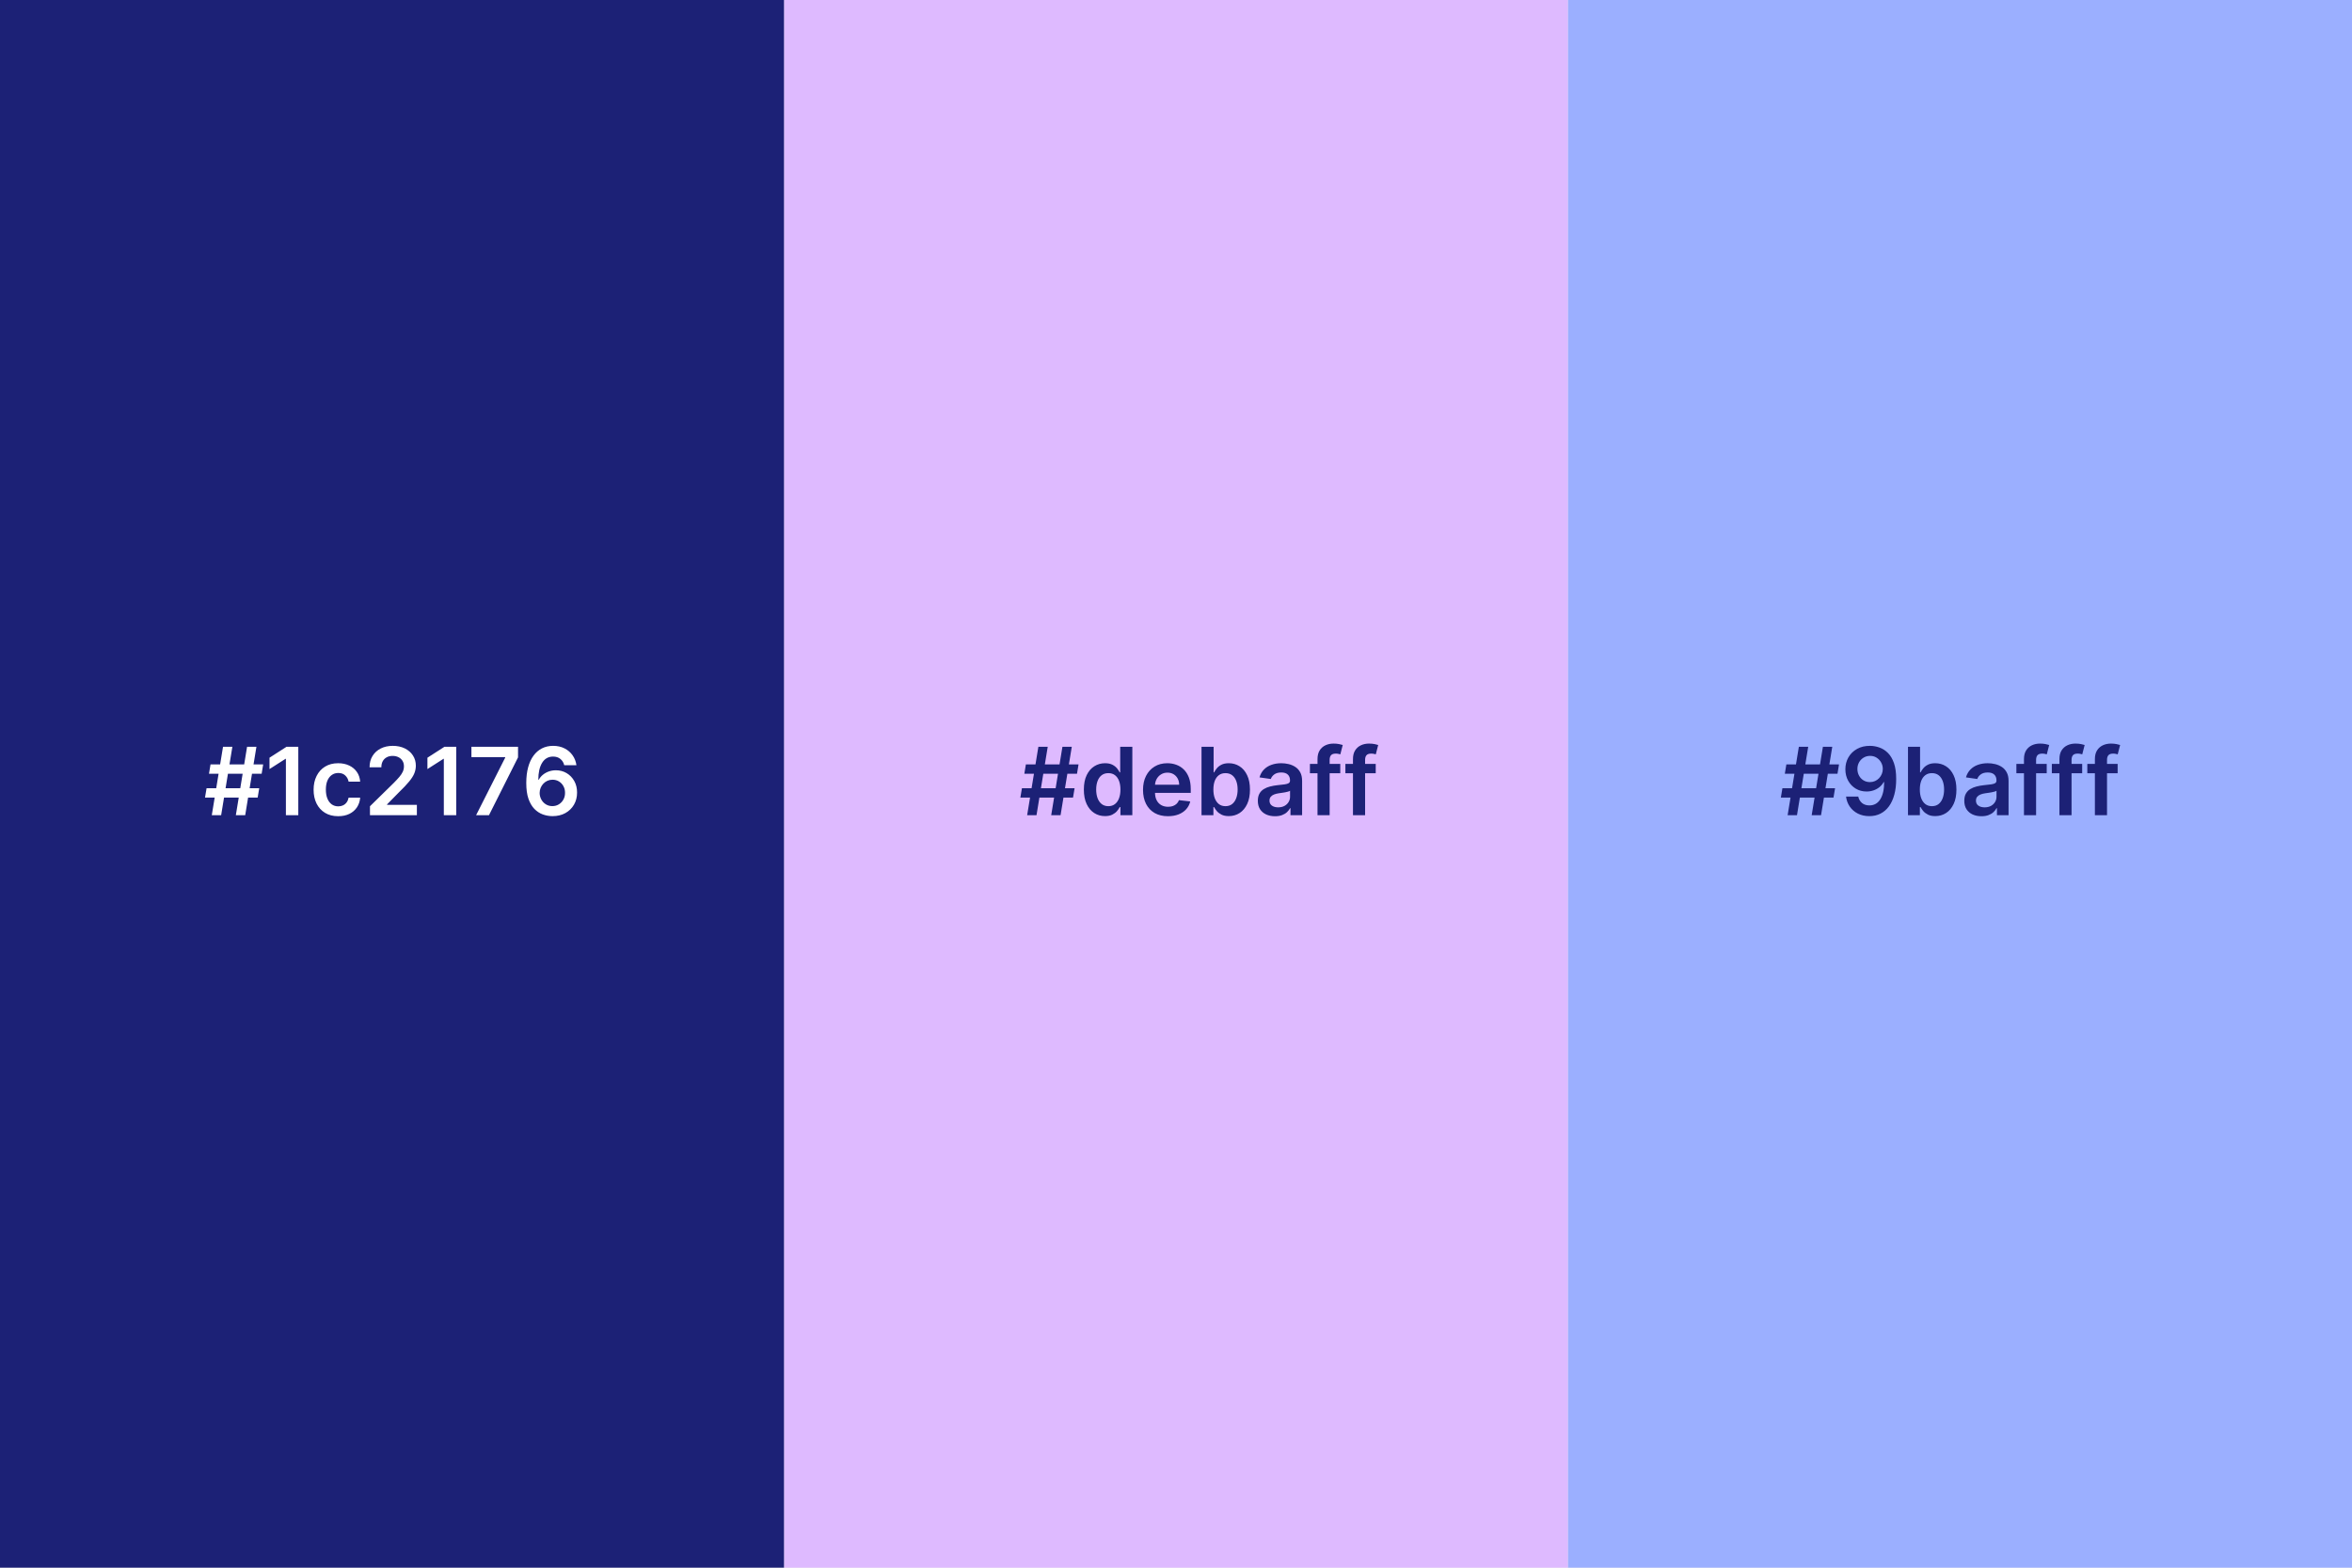
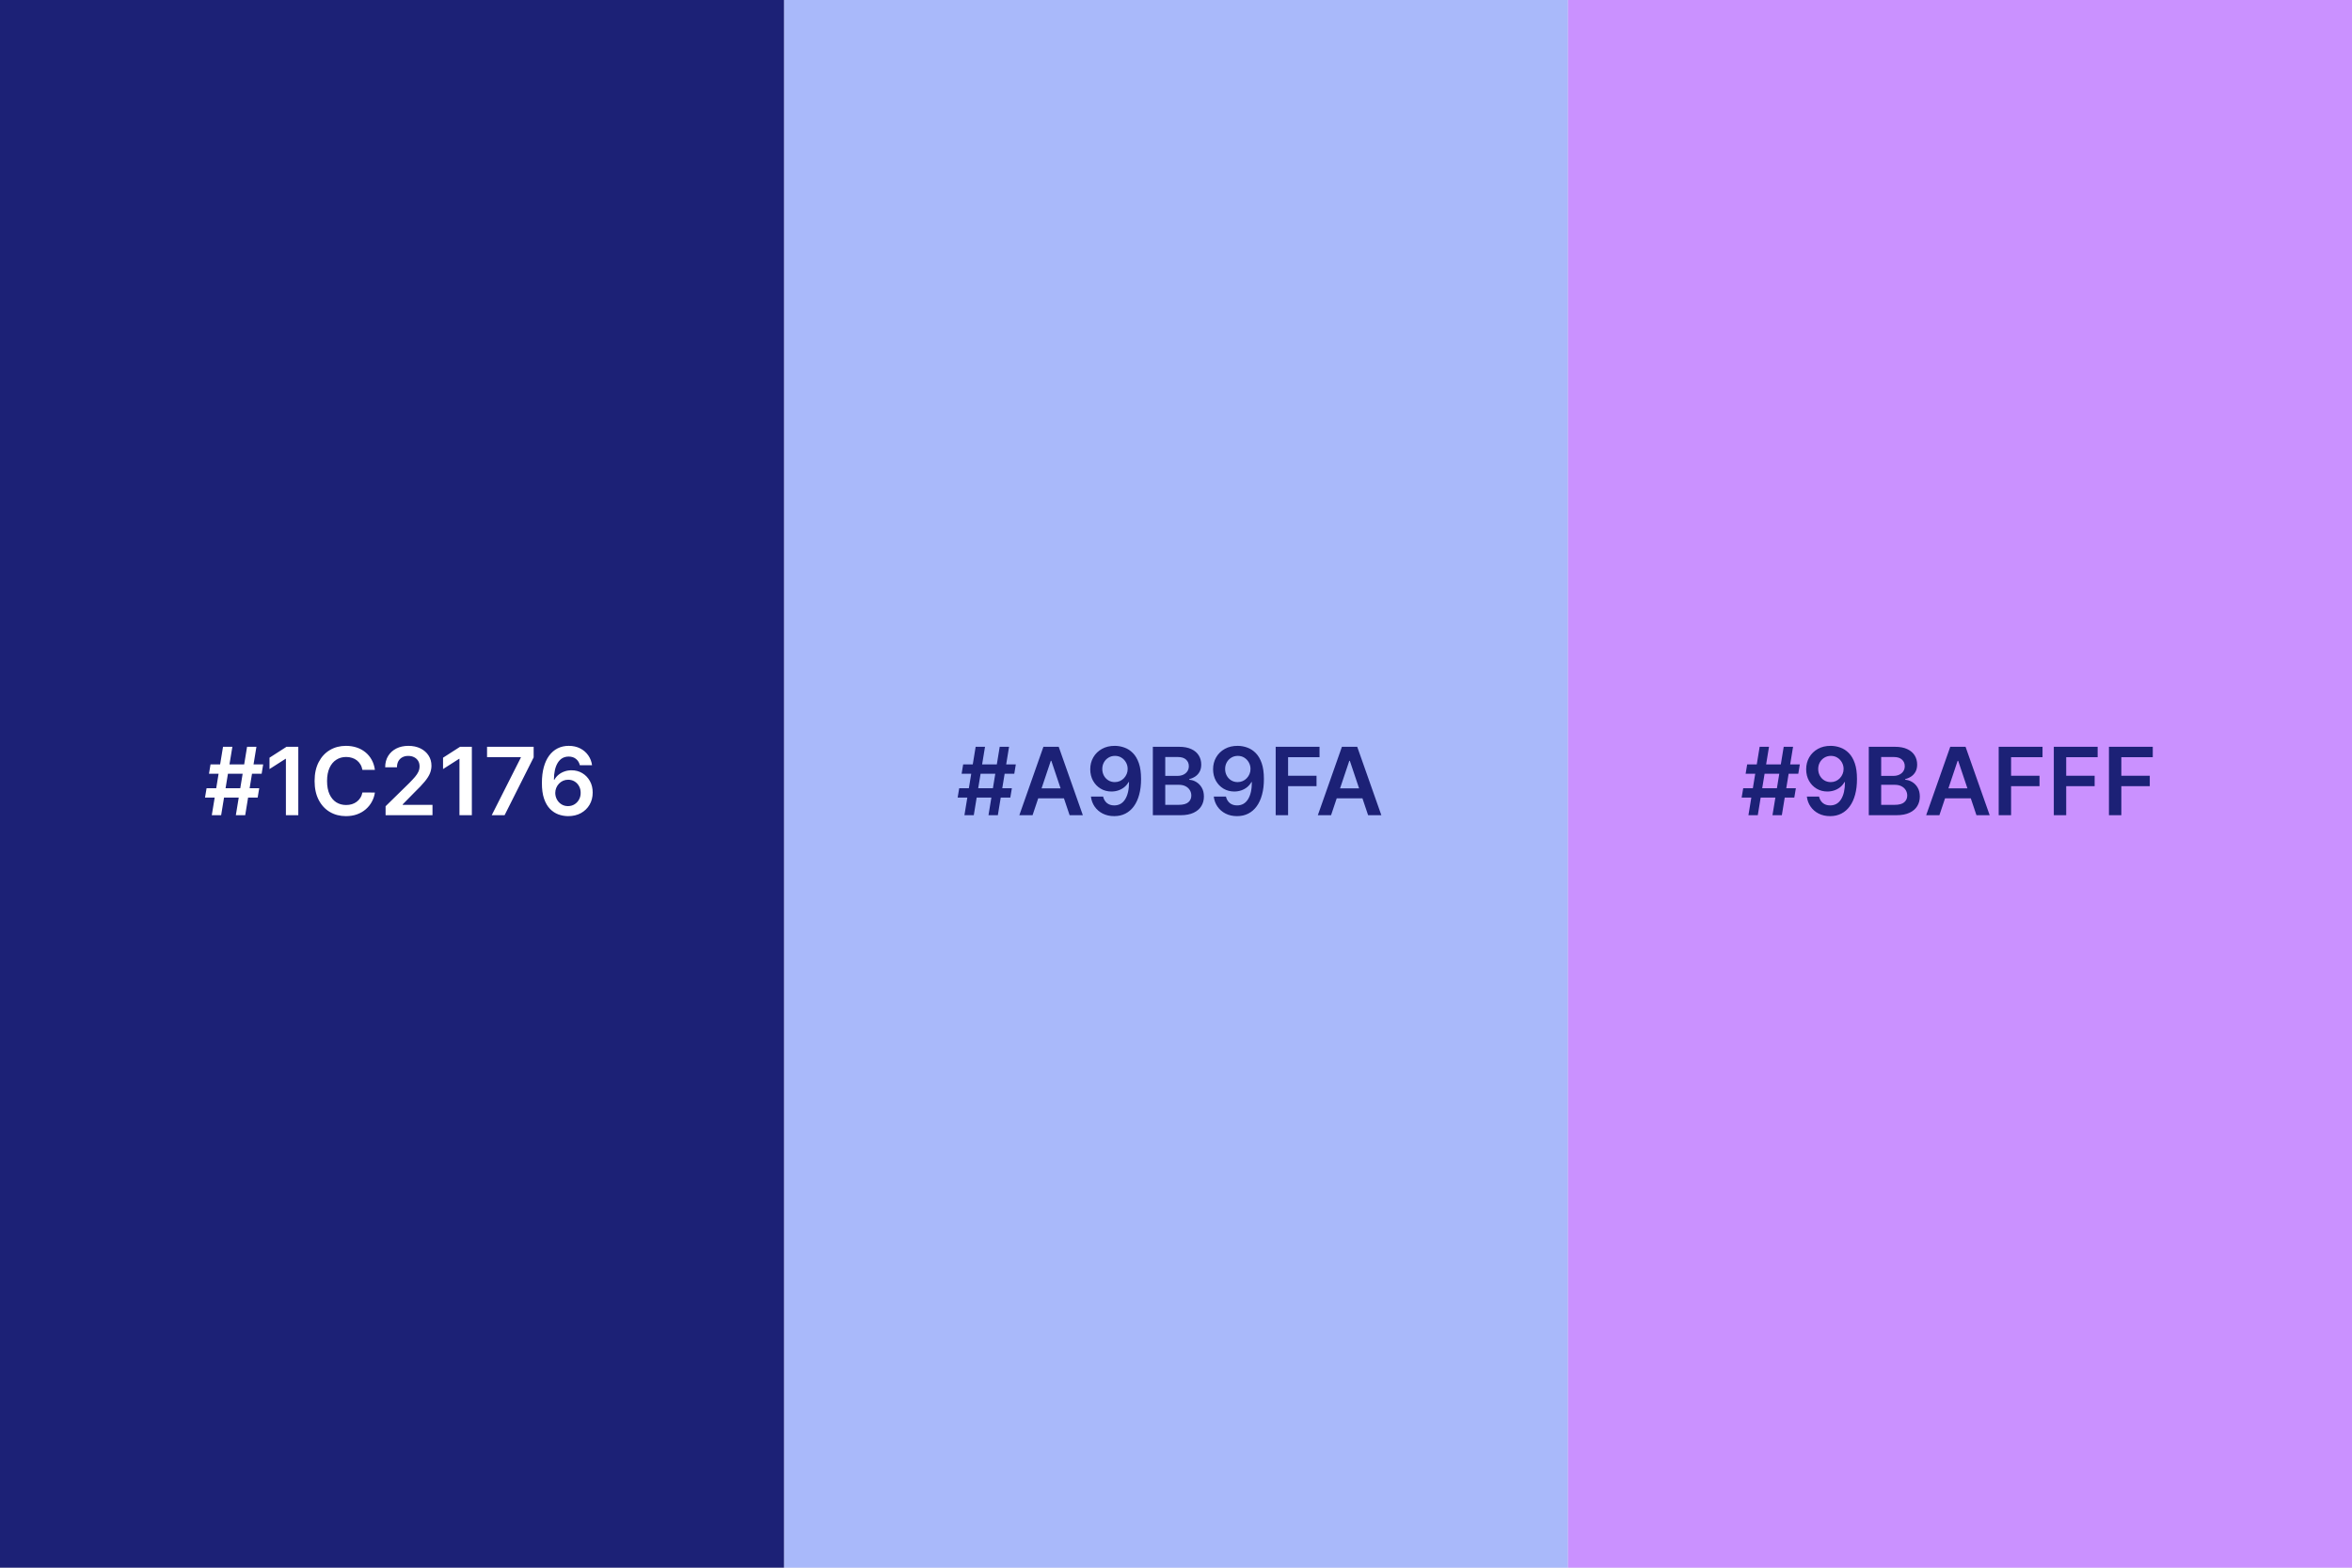
<svg xmlns="http://www.w3.org/2000/svg" width="300" height="200" viewBox="0 0 300 200" fill="none">
-   <rect x="100" width="100" height="200" fill="#DEBAFF" />
+   <rect x="100" width="100" height="200" fill="#A9B9FA" />
  <rect width="100" height="200" fill="#1C2176" />
-   <rect x="200" width="100" height="200" fill="#9BAFFF" />
-   <path d="M30.082 104L31.514 95.273H32.707L31.276 104H30.082ZM26.149 101.75L26.349 100.557H33.065L32.865 101.75H26.149ZM27.014 104L28.446 95.273H29.639L28.207 104H27.014ZM26.656 98.716L26.852 97.523H33.568L33.372 98.716H26.656ZM38.048 95.273V104H36.467V96.811H36.416L34.375 98.115V96.666L36.544 95.273H38.048ZM43.136 104.128C42.483 104.128 41.922 103.984 41.453 103.697C40.987 103.411 40.627 103.014 40.375 102.509C40.125 102 40 101.415 40 100.753C40 100.088 40.127 99.501 40.383 98.993C40.639 98.481 41 98.084 41.466 97.8C41.934 97.513 42.488 97.369 43.127 97.369C43.659 97.369 44.129 97.467 44.538 97.663C44.95 97.856 45.278 98.131 45.522 98.486C45.767 98.838 45.906 99.25 45.94 99.722H44.466C44.406 99.406 44.264 99.144 44.039 98.933C43.818 98.72 43.521 98.614 43.149 98.614C42.834 98.614 42.556 98.699 42.318 98.869C42.079 99.037 41.893 99.278 41.76 99.594C41.629 99.909 41.564 100.287 41.564 100.727C41.564 101.173 41.629 101.557 41.76 101.878C41.89 102.196 42.074 102.442 42.309 102.615C42.548 102.786 42.828 102.871 43.149 102.871C43.376 102.871 43.579 102.828 43.758 102.743C43.94 102.655 44.092 102.528 44.214 102.364C44.336 102.199 44.42 101.999 44.466 101.763H45.94C45.903 102.226 45.767 102.636 45.531 102.994C45.295 103.349 44.974 103.628 44.568 103.83C44.162 104.028 43.684 104.128 43.136 104.128ZM47.19 104V102.858L50.219 99.888C50.509 99.595 50.751 99.335 50.944 99.108C51.137 98.881 51.282 98.66 51.379 98.447C51.475 98.234 51.523 98.007 51.523 97.766C51.523 97.49 51.461 97.254 51.336 97.058C51.211 96.859 51.039 96.706 50.82 96.598C50.602 96.49 50.353 96.436 50.075 96.436C49.788 96.436 49.536 96.496 49.32 96.615C49.104 96.731 48.937 96.898 48.818 97.114C48.701 97.329 48.643 97.587 48.643 97.885H47.139C47.139 97.331 47.265 96.849 47.518 96.44C47.771 96.031 48.119 95.715 48.562 95.49C49.008 95.266 49.519 95.153 50.096 95.153C50.681 95.153 51.195 95.263 51.639 95.481C52.082 95.7 52.425 96 52.67 96.381C52.917 96.761 53.041 97.196 53.041 97.685C53.041 98.011 52.978 98.332 52.853 98.648C52.728 98.963 52.508 99.312 52.193 99.696C51.88 100.08 51.441 100.544 50.876 101.089L49.371 102.619V102.679H53.173V104H47.19ZM58.193 95.273V104H56.611V96.811H56.56L54.519 98.115V96.666L56.688 95.273H58.193ZM60.728 104L64.44 96.653V96.594H60.131V95.273H66.076V96.624L62.369 104H60.728ZM70.46 104.119C70.042 104.116 69.635 104.044 69.237 103.902C68.839 103.757 68.481 103.523 68.163 103.199C67.845 102.872 67.592 102.439 67.404 101.899C67.217 101.357 67.125 100.685 67.127 99.883C67.127 99.136 67.207 98.47 67.366 97.885C67.525 97.3 67.754 96.805 68.052 96.402C68.35 95.996 68.71 95.686 69.13 95.473C69.554 95.26 70.027 95.153 70.549 95.153C71.098 95.153 71.584 95.261 72.007 95.477C72.433 95.693 72.777 95.989 73.038 96.364C73.299 96.736 73.461 97.156 73.524 97.625H71.968C71.889 97.29 71.725 97.023 71.478 96.824C71.234 96.622 70.924 96.521 70.549 96.521C69.944 96.521 69.478 96.784 69.152 97.31C68.828 97.835 68.664 98.557 68.662 99.474H68.721C68.86 99.224 69.041 99.01 69.262 98.831C69.484 98.652 69.734 98.514 70.012 98.418C70.294 98.318 70.591 98.269 70.903 98.269C71.414 98.269 71.873 98.391 72.279 98.635C72.689 98.879 73.012 99.216 73.251 99.645C73.49 100.071 73.608 100.56 73.605 101.111C73.608 101.685 73.477 102.2 73.213 102.658C72.948 103.112 72.581 103.47 72.109 103.732C71.637 103.993 71.088 104.122 70.46 104.119ZM70.451 102.841C70.761 102.841 71.038 102.766 71.282 102.615C71.527 102.464 71.72 102.261 71.862 102.006C72.004 101.75 72.073 101.463 72.071 101.145C72.073 100.832 72.005 100.55 71.866 100.297C71.73 100.044 71.541 99.844 71.299 99.696C71.058 99.548 70.782 99.474 70.473 99.474C70.243 99.474 70.028 99.519 69.829 99.606C69.63 99.695 69.457 99.817 69.309 99.973C69.162 100.126 69.045 100.305 68.96 100.51C68.877 100.712 68.835 100.928 68.832 101.158C68.835 101.462 68.906 101.741 69.045 101.997C69.184 102.253 69.376 102.457 69.62 102.611C69.865 102.764 70.142 102.841 70.451 102.841Z" fill="white" />
-   <path d="M134.082 104L135.514 95.273H136.707L135.276 104H134.082ZM130.149 101.75L130.349 100.557H137.065L136.865 101.75H130.149ZM131.014 104L132.446 95.273H133.639L132.207 104H131.014ZM130.656 98.716L130.852 97.523H137.568L137.372 98.716H130.656ZM140.944 104.115C140.43 104.115 139.97 103.983 139.564 103.719C139.157 103.455 138.836 103.071 138.6 102.568C138.365 102.065 138.247 101.455 138.247 100.736C138.247 100.009 138.366 99.395 138.605 98.895C138.846 98.392 139.172 98.013 139.581 97.757C139.99 97.499 140.446 97.369 140.949 97.369C141.332 97.369 141.647 97.435 141.895 97.565C142.142 97.693 142.338 97.848 142.483 98.03C142.627 98.209 142.74 98.378 142.819 98.537H142.883V95.273H144.43V104H142.913V102.969H142.819C142.74 103.128 142.625 103.297 142.474 103.476C142.324 103.652 142.125 103.803 141.877 103.928C141.63 104.053 141.319 104.115 140.944 104.115ZM141.375 102.849C141.701 102.849 141.98 102.761 142.21 102.585C142.44 102.406 142.615 102.158 142.734 101.839C142.853 101.521 142.913 101.151 142.913 100.727C142.913 100.304 142.853 99.936 142.734 99.624C142.618 99.311 142.444 99.068 142.214 98.895C141.987 98.722 141.707 98.635 141.375 98.635C141.031 98.635 140.744 98.724 140.514 98.903C140.284 99.082 140.11 99.329 139.994 99.645C139.877 99.96 139.819 100.321 139.819 100.727C139.819 101.136 139.877 101.501 139.994 101.822C140.113 102.141 140.288 102.392 140.518 102.577C140.751 102.759 141.037 102.849 141.375 102.849ZM148.972 104.128C148.315 104.128 147.749 103.991 147.271 103.719C146.797 103.443 146.432 103.054 146.176 102.551C145.92 102.045 145.793 101.45 145.793 100.766C145.793 100.092 145.92 99.501 146.176 98.993C146.435 98.481 146.795 98.084 147.259 97.8C147.722 97.513 148.266 97.369 148.891 97.369C149.294 97.369 149.675 97.435 150.033 97.565C150.393 97.693 150.712 97.892 150.987 98.162C151.266 98.432 151.484 98.776 151.643 99.193C151.803 99.608 151.882 100.102 151.882 100.676V101.149H146.517V100.109H150.403C150.401 99.814 150.337 99.551 150.212 99.321C150.087 99.088 149.912 98.905 149.688 98.771C149.466 98.638 149.207 98.571 148.912 98.571C148.597 98.571 148.32 98.648 148.081 98.801C147.842 98.952 147.656 99.151 147.523 99.398C147.392 99.642 147.325 99.91 147.322 100.203V101.111C147.322 101.491 147.392 101.818 147.531 102.091C147.67 102.361 147.865 102.568 148.115 102.713C148.365 102.855 148.658 102.926 148.993 102.926C149.217 102.926 149.42 102.895 149.602 102.832C149.784 102.767 149.942 102.672 150.075 102.547C150.209 102.422 150.31 102.267 150.378 102.082L151.818 102.244C151.727 102.625 151.554 102.957 151.298 103.241C151.045 103.523 150.722 103.741 150.327 103.898C149.932 104.051 149.48 104.128 148.972 104.128ZM153.255 104V95.273H154.798V98.537H154.862C154.941 98.378 155.054 98.209 155.199 98.03C155.343 97.848 155.539 97.693 155.787 97.565C156.034 97.435 156.349 97.369 156.733 97.369C157.238 97.369 157.694 97.499 158.1 97.757C158.51 98.013 158.833 98.392 159.072 98.895C159.314 99.395 159.434 100.009 159.434 100.736C159.434 101.455 159.316 102.065 159.081 102.568C158.845 103.071 158.524 103.455 158.118 103.719C157.711 103.983 157.251 104.115 156.737 104.115C156.362 104.115 156.051 104.053 155.804 103.928C155.556 103.803 155.358 103.652 155.207 103.476C155.059 103.297 154.944 103.128 154.862 102.969H154.772V104H153.255ZM154.768 100.727C154.768 101.151 154.828 101.521 154.947 101.839C155.069 102.158 155.244 102.406 155.471 102.585C155.701 102.761 155.98 102.849 156.306 102.849C156.647 102.849 156.933 102.759 157.163 102.577C157.393 102.392 157.566 102.141 157.683 101.822C157.802 101.501 157.862 101.136 157.862 100.727C157.862 100.321 157.804 99.96 157.687 99.645C157.571 99.329 157.397 99.082 157.167 98.903C156.937 98.724 156.65 98.635 156.306 98.635C155.977 98.635 155.697 98.722 155.467 98.895C155.237 99.068 155.062 99.311 154.943 99.624C154.826 99.936 154.768 100.304 154.768 100.727ZM162.629 104.132C162.214 104.132 161.841 104.058 161.509 103.911C161.179 103.76 160.918 103.538 160.724 103.246C160.534 102.953 160.439 102.592 160.439 102.163C160.439 101.794 160.507 101.489 160.643 101.247C160.78 101.006 160.966 100.812 161.202 100.668C161.438 100.523 161.703 100.413 161.999 100.339C162.297 100.263 162.605 100.207 162.923 100.173C163.307 100.134 163.618 100.098 163.857 100.067C164.095 100.033 164.268 99.981 164.376 99.913C164.487 99.842 164.543 99.733 164.543 99.585V99.56C164.543 99.239 164.447 98.99 164.257 98.814C164.067 98.638 163.793 98.55 163.435 98.55C163.057 98.55 162.757 98.632 162.536 98.797C162.317 98.962 162.169 99.156 162.092 99.381L160.652 99.176C160.766 98.778 160.953 98.446 161.214 98.179C161.476 97.909 161.795 97.707 162.173 97.574C162.551 97.438 162.969 97.369 163.426 97.369C163.741 97.369 164.055 97.406 164.368 97.48C164.68 97.554 164.966 97.676 165.224 97.847C165.483 98.014 165.69 98.243 165.847 98.533C166.006 98.822 166.085 99.185 166.085 99.619V104H164.602V103.101H164.551C164.457 103.283 164.325 103.453 164.155 103.612C163.987 103.768 163.776 103.895 163.52 103.991C163.267 104.085 162.97 104.132 162.629 104.132ZM163.03 102.999C163.339 102.999 163.608 102.937 163.835 102.815C164.063 102.69 164.237 102.526 164.359 102.321C164.484 102.116 164.547 101.893 164.547 101.652V100.881C164.499 100.92 164.416 100.957 164.3 100.991C164.186 101.026 164.058 101.055 163.916 101.081C163.774 101.107 163.634 101.129 163.494 101.149C163.355 101.169 163.234 101.186 163.132 101.2C162.902 101.232 162.696 101.283 162.514 101.354C162.332 101.425 162.189 101.524 162.084 101.652C161.979 101.777 161.926 101.939 161.926 102.138C161.926 102.422 162.03 102.636 162.237 102.781C162.445 102.926 162.709 102.999 163.03 102.999ZM170.952 97.454V98.648H167.082V97.454H170.952ZM168.05 104V96.837C168.05 96.396 168.141 96.03 168.322 95.737C168.507 95.445 168.754 95.226 169.064 95.081C169.374 94.936 169.717 94.864 170.095 94.864C170.362 94.864 170.599 94.885 170.807 94.928C171.014 94.97 171.168 95.008 171.267 95.043L170.96 96.236C170.895 96.216 170.812 96.196 170.713 96.176C170.614 96.153 170.503 96.142 170.381 96.142C170.094 96.142 169.891 96.212 169.771 96.351C169.655 96.487 169.597 96.683 169.597 96.939V104H168.05ZM175.475 97.454V98.648H171.606V97.454H175.475ZM172.573 104V96.837C172.573 96.396 172.664 96.03 172.846 95.737C173.031 95.445 173.278 95.226 173.587 95.081C173.897 94.936 174.241 94.864 174.619 94.864C174.886 94.864 175.123 94.885 175.33 94.928C175.538 94.97 175.691 95.008 175.79 95.043L175.484 96.236C175.418 96.216 175.336 96.196 175.237 96.176C175.137 96.153 175.026 96.142 174.904 96.142C174.617 96.142 174.414 96.212 174.295 96.351C174.178 96.487 174.12 96.683 174.12 96.939V104H172.573Z" fill="#1C2176" />
-   <path d="M231.082 104L232.514 95.273H233.707L232.276 104H231.082ZM227.149 101.75L227.349 100.557H234.065L233.865 101.75H227.149ZM228.014 104L229.446 95.273H230.639L229.207 104H228.014ZM227.656 98.716L227.852 97.523H234.568L234.372 98.716H227.656ZM238.528 95.153C238.946 95.156 239.352 95.23 239.747 95.375C240.145 95.517 240.502 95.75 240.821 96.074C241.139 96.395 241.392 96.825 241.579 97.365C241.767 97.905 241.86 98.572 241.86 99.368C241.863 100.118 241.784 100.788 241.622 101.379C241.463 101.967 241.234 102.464 240.936 102.871C240.637 103.277 240.278 103.587 239.858 103.8C239.437 104.013 238.964 104.119 238.439 104.119C237.887 104.119 237.399 104.011 236.973 103.795C236.549 103.58 236.207 103.284 235.946 102.909C235.684 102.534 235.524 102.105 235.464 101.622H237.02C237.099 101.969 237.261 102.244 237.505 102.449C237.752 102.651 238.064 102.751 238.439 102.751C239.044 102.751 239.51 102.489 239.836 101.963C240.163 101.437 240.326 100.707 240.326 99.773H240.267C240.127 100.023 239.947 100.239 239.725 100.42C239.504 100.599 239.252 100.737 238.971 100.834C238.693 100.93 238.397 100.979 238.085 100.979C237.574 100.979 237.113 100.857 236.704 100.612C236.298 100.368 235.975 100.033 235.737 99.606C235.501 99.18 235.382 98.693 235.379 98.145C235.379 97.577 235.51 97.067 235.771 96.615C236.035 96.16 236.403 95.803 236.875 95.541C237.346 95.277 237.897 95.148 238.528 95.153ZM238.532 96.432C238.225 96.432 237.949 96.507 237.701 96.658C237.457 96.805 237.264 97.007 237.122 97.263C236.983 97.516 236.913 97.798 236.913 98.111C236.916 98.421 236.985 98.702 237.122 98.954C237.261 99.207 237.45 99.408 237.689 99.555C237.93 99.703 238.206 99.777 238.515 99.777C238.745 99.777 238.96 99.733 239.159 99.645C239.358 99.557 239.531 99.435 239.679 99.278C239.829 99.119 239.946 98.939 240.028 98.737C240.113 98.535 240.154 98.322 240.152 98.098C240.152 97.8 240.081 97.524 239.939 97.271C239.799 97.019 239.608 96.815 239.363 96.662C239.122 96.508 238.845 96.432 238.532 96.432ZM243.365 104V95.273H244.907V98.537H244.971C245.051 98.378 245.163 98.209 245.308 98.03C245.453 97.848 245.649 97.693 245.896 97.565C246.143 97.435 246.458 97.369 246.842 97.369C247.348 97.369 247.804 97.499 248.21 97.757C248.619 98.013 248.943 98.392 249.181 98.895C249.423 99.395 249.544 100.009 249.544 100.736C249.544 101.455 249.426 102.065 249.19 102.568C248.954 103.071 248.633 103.455 248.227 103.719C247.821 103.983 247.36 104.115 246.846 104.115C246.471 104.115 246.16 104.053 245.913 103.928C245.666 103.803 245.467 103.652 245.316 103.476C245.169 103.297 245.054 103.128 244.971 102.969H244.882V104H243.365ZM244.877 100.727C244.877 101.151 244.937 101.521 245.056 101.839C245.179 102.158 245.353 102.406 245.581 102.585C245.811 102.761 246.089 102.849 246.416 102.849C246.757 102.849 247.042 102.759 247.272 102.577C247.502 102.392 247.676 102.141 247.792 101.822C247.912 101.501 247.971 101.136 247.971 100.727C247.971 100.321 247.913 99.96 247.797 99.645C247.68 99.329 247.507 99.082 247.277 98.903C247.047 98.724 246.76 98.635 246.416 98.635C246.086 98.635 245.806 98.722 245.576 98.895C245.346 99.068 245.172 99.311 245.052 99.624C244.936 99.936 244.877 100.304 244.877 100.727ZM252.739 104.132C252.324 104.132 251.95 104.058 251.618 103.911C251.288 103.76 251.027 103.538 250.834 103.246C250.643 102.953 250.548 102.592 250.548 102.163C250.548 101.794 250.616 101.489 250.753 101.247C250.889 101.006 251.075 100.812 251.311 100.668C251.547 100.523 251.813 100.413 252.108 100.339C252.406 100.263 252.714 100.207 253.033 100.173C253.416 100.134 253.727 100.098 253.966 100.067C254.205 100.033 254.378 99.981 254.486 99.913C254.597 99.842 254.652 99.733 254.652 99.585V99.56C254.652 99.239 254.557 98.99 254.366 98.814C254.176 98.638 253.902 98.55 253.544 98.55C253.166 98.55 252.866 98.632 252.645 98.797C252.426 98.962 252.278 99.156 252.202 99.381L250.761 99.176C250.875 98.778 251.063 98.446 251.324 98.179C251.585 97.909 251.905 97.707 252.283 97.574C252.661 97.438 253.078 97.369 253.536 97.369C253.851 97.369 254.165 97.406 254.477 97.48C254.79 97.554 255.075 97.676 255.334 97.847C255.592 98.014 255.8 98.243 255.956 98.533C256.115 98.822 256.195 99.185 256.195 99.619V104H254.712V103.101H254.661C254.567 103.283 254.435 103.453 254.264 103.612C254.097 103.768 253.885 103.895 253.629 103.991C253.376 104.085 253.08 104.132 252.739 104.132ZM253.139 102.999C253.449 102.999 253.717 102.937 253.945 102.815C254.172 102.69 254.347 102.526 254.469 102.321C254.594 102.116 254.656 101.893 254.656 101.652V100.881C254.608 100.92 254.526 100.957 254.409 100.991C254.295 101.026 254.168 101.055 254.026 101.081C253.884 101.107 253.743 101.129 253.604 101.149C253.464 101.169 253.344 101.186 253.241 101.2C253.011 101.232 252.805 101.283 252.624 101.354C252.442 101.425 252.298 101.524 252.193 101.652C252.088 101.777 252.036 101.939 252.036 102.138C252.036 102.422 252.139 102.636 252.347 102.781C252.554 102.926 252.818 102.999 253.139 102.999ZM261.061 97.454V98.648H257.192V97.454H261.061ZM258.159 104V96.837C258.159 96.396 258.25 96.03 258.432 95.737C258.616 95.445 258.864 95.226 259.173 95.081C259.483 94.936 259.827 94.864 260.205 94.864C260.472 94.864 260.709 94.885 260.916 94.928C261.124 94.97 261.277 95.008 261.376 95.043L261.07 96.236C261.004 96.216 260.922 96.196 260.822 96.176C260.723 96.153 260.612 96.142 260.49 96.142C260.203 96.142 260 96.212 259.881 96.351C259.764 96.487 259.706 96.683 259.706 96.939V104H258.159ZM265.585 97.454V98.648H261.715V97.454H265.585ZM262.683 104V96.837C262.683 96.396 262.773 96.03 262.955 95.737C263.14 95.445 263.387 95.226 263.697 95.081C264.006 94.936 264.35 94.864 264.728 94.864C264.995 94.864 265.232 94.885 265.44 94.928C265.647 94.97 265.8 95.008 265.9 95.043L265.593 96.236C265.528 96.216 265.445 96.196 265.346 96.176C265.246 96.153 265.136 96.142 265.013 96.142C264.727 96.142 264.523 96.212 264.404 96.351C264.288 96.487 264.229 96.683 264.229 96.939V104H262.683ZM270.108 97.454V98.648H266.239V97.454H270.108ZM267.206 104V96.837C267.206 96.396 267.297 96.03 267.479 95.737C267.663 95.445 267.911 95.226 268.22 95.081C268.53 94.936 268.874 94.864 269.251 94.864C269.518 94.864 269.756 94.885 269.963 94.928C270.17 94.97 270.324 95.008 270.423 95.043L270.116 96.236C270.051 96.216 269.969 96.196 269.869 96.176C269.77 96.153 269.659 96.142 269.537 96.142C269.25 96.142 269.047 96.212 268.928 96.351C268.811 96.487 268.753 96.683 268.753 96.939V104H267.206Z" fill="#1C2176" />
+   <path d="M200 0H300V200H200V0Z" fill="#CA91FF" />
+   <path d="M30.082 104L31.514 95.273H32.707L31.276 104H30.082ZM26.149 101.75L26.349 100.557H33.065L32.865 101.75H26.149ZM27.014 104L28.446 95.273H29.639L28.207 104H27.014ZM26.656 98.716L26.852 97.523H33.568L33.372 98.716H26.656ZM38.048 95.273V104H36.467V96.811H36.416L34.375 98.115V96.666L36.544 95.273H38.048ZM47.819 98.217H46.225C46.18 97.956 46.096 97.724 45.974 97.523C45.852 97.318 45.7 97.145 45.518 97.003C45.336 96.861 45.129 96.754 44.896 96.683C44.666 96.609 44.417 96.572 44.15 96.572C43.676 96.572 43.255 96.692 42.889 96.93C42.522 97.166 42.235 97.513 42.028 97.97C41.821 98.425 41.717 98.98 41.717 99.636C41.717 100.304 41.821 100.866 42.028 101.324C42.238 101.778 42.525 102.122 42.889 102.355C43.255 102.585 43.674 102.7 44.146 102.7C44.407 102.7 44.652 102.666 44.879 102.598C45.109 102.527 45.315 102.423 45.497 102.287C45.681 102.151 45.836 101.983 45.961 101.784C46.089 101.585 46.177 101.358 46.225 101.102L47.819 101.111C47.76 101.526 47.63 101.915 47.431 102.278C47.235 102.642 46.978 102.963 46.66 103.241C46.342 103.517 45.97 103.733 45.544 103.889C45.117 104.043 44.645 104.119 44.125 104.119C43.358 104.119 42.673 103.942 42.071 103.587C41.468 103.232 40.994 102.719 40.647 102.048C40.301 101.378 40.127 100.574 40.127 99.636C40.127 98.696 40.302 97.892 40.652 97.224C41.001 96.554 41.477 96.041 42.079 95.686C42.681 95.331 43.363 95.153 44.125 95.153C44.61 95.153 45.062 95.222 45.48 95.358C45.897 95.494 46.27 95.695 46.596 95.959C46.923 96.22 47.191 96.541 47.402 96.922C47.615 97.3 47.754 97.731 47.819 98.217ZM49.182 104V102.858L52.212 99.888C52.501 99.595 52.743 99.335 52.936 99.108C53.129 98.881 53.274 98.66 53.371 98.447C53.467 98.234 53.516 98.007 53.516 97.766C53.516 97.49 53.453 97.254 53.328 97.058C53.203 96.859 53.031 96.706 52.812 96.598C52.594 96.49 52.345 96.436 52.067 96.436C51.78 96.436 51.528 96.496 51.312 96.615C51.097 96.731 50.929 96.898 50.81 97.114C50.693 97.329 50.635 97.587 50.635 97.885H49.131C49.131 97.331 49.257 96.849 49.51 96.44C49.763 96.031 50.111 95.715 50.554 95.49C51 95.266 51.511 95.153 52.088 95.153C52.673 95.153 53.188 95.263 53.631 95.481C54.074 95.7 54.418 96 54.662 96.381C54.909 96.761 55.033 97.196 55.033 97.685C55.033 98.011 54.97 98.332 54.845 98.648C54.72 98.963 54.5 99.312 54.185 99.696C53.872 100.08 53.433 100.544 52.868 101.089L51.364 102.619V102.679H55.165V104H49.182ZM60.185 95.273V104H58.604V96.811H58.553L56.511 98.115V96.666L58.68 95.273H60.185ZM62.72 104L66.432 96.653V96.594H62.124V95.273H68.068V96.624L64.361 104H62.72ZM72.452 104.119C72.034 104.116 71.627 104.044 71.229 103.902C70.831 103.757 70.473 103.523 70.155 103.199C69.837 102.872 69.584 102.439 69.397 101.899C69.209 101.357 69.117 100.685 69.12 99.883C69.12 99.136 69.199 98.47 69.358 97.885C69.517 97.3 69.746 96.805 70.044 96.402C70.343 95.996 70.702 95.686 71.123 95.473C71.546 95.26 72.019 95.153 72.541 95.153C73.09 95.153 73.576 95.261 73.999 95.477C74.425 95.693 74.769 95.989 75.03 96.364C75.291 96.736 75.454 97.156 75.516 97.625H73.961C73.881 97.29 73.718 97.023 73.471 96.824C73.226 96.622 72.916 96.521 72.541 96.521C71.936 96.521 71.471 96.784 71.144 97.31C70.82 97.835 70.657 98.557 70.654 99.474H70.713C70.853 99.224 71.033 99.01 71.255 98.831C71.476 98.652 71.726 98.514 72.005 98.418C72.286 98.318 72.583 98.269 72.895 98.269C73.407 98.269 73.865 98.391 74.272 98.635C74.681 98.879 75.005 99.216 75.243 99.645C75.482 100.071 75.6 100.56 75.597 101.111C75.6 101.685 75.469 102.2 75.205 102.658C74.941 103.112 74.573 103.47 74.101 103.732C73.63 103.993 73.08 104.122 72.452 104.119ZM72.444 102.841C72.753 102.841 73.03 102.766 73.275 102.615C73.519 102.464 73.712 102.261 73.854 102.006C73.996 101.75 74.066 101.463 74.063 101.145C74.066 100.832 73.998 100.55 73.858 100.297C73.722 100.044 73.533 99.844 73.291 99.696C73.05 99.548 72.775 99.474 72.465 99.474C72.235 99.474 72.02 99.519 71.821 99.606C71.623 99.695 71.449 99.817 71.302 99.973C71.154 100.126 71.037 100.305 70.952 100.51C70.87 100.712 70.827 100.928 70.824 101.158C70.827 101.462 70.898 101.741 71.037 101.997C71.177 102.253 71.368 102.457 71.613 102.611C71.857 102.764 72.134 102.841 72.444 102.841Z" fill="white" />
+   <path d="M126.082 104L127.514 95.273H128.707L127.276 104H126.082ZM122.149 101.75L122.349 100.557H129.065L128.865 101.75H122.149ZM123.014 104L124.446 95.273H125.639L124.207 104H123.014ZM122.656 98.716L122.852 97.523H129.568L129.372 98.716H122.656ZM131.704 104H130.017L133.089 95.273H135.041L138.118 104H136.43L134.099 97.062H134.031L131.704 104ZM131.76 100.578H136.362V101.848H131.76V100.578ZM142.212 95.153C142.629 95.156 143.036 95.23 143.43 95.375C143.828 95.517 144.186 95.75 144.504 96.074C144.822 96.395 145.075 96.825 145.263 97.365C145.45 97.905 145.544 98.572 145.544 99.368C145.547 100.118 145.467 100.788 145.305 101.379C145.146 101.967 144.918 102.464 144.619 102.871C144.321 103.277 143.962 103.587 143.541 103.8C143.121 104.013 142.648 104.119 142.122 104.119C141.571 104.119 141.082 104.011 140.656 103.795C140.233 103.58 139.891 103.284 139.629 102.909C139.368 102.534 139.207 102.105 139.148 101.622H140.703C140.783 101.969 140.945 102.244 141.189 102.449C141.436 102.651 141.747 102.751 142.122 102.751C142.727 102.751 143.193 102.489 143.52 101.963C143.847 101.437 144.01 100.707 144.01 99.773H143.95C143.811 100.023 143.631 100.239 143.409 100.42C143.188 100.599 142.936 100.737 142.655 100.834C142.376 100.93 142.081 100.979 141.768 100.979C141.257 100.979 140.797 100.857 140.388 100.612C139.982 100.368 139.659 100.033 139.42 99.606C139.185 99.18 139.065 98.693 139.062 98.145C139.062 97.577 139.193 97.067 139.455 96.615C139.719 96.16 140.087 95.803 140.558 95.541C141.03 95.277 141.581 95.148 142.212 95.153ZM142.216 96.432C141.909 96.432 141.632 96.507 141.385 96.658C141.141 96.805 140.947 97.007 140.805 97.263C140.666 97.516 140.597 97.798 140.597 98.111C140.599 98.421 140.669 98.702 140.805 98.954C140.945 99.207 141.134 99.408 141.372 99.555C141.614 99.703 141.889 99.777 142.199 99.777C142.429 99.777 142.643 99.733 142.842 99.645C143.041 99.557 143.214 99.435 143.362 99.278C143.513 99.119 143.629 98.939 143.712 98.737C143.797 98.535 143.838 98.322 143.835 98.098C143.835 97.8 143.764 97.524 143.622 97.271C143.483 97.019 143.291 96.815 143.047 96.662C142.805 96.508 142.528 96.432 142.216 96.432ZM147.048 104V95.273H150.389C151.02 95.273 151.544 95.372 151.962 95.571C152.382 95.767 152.696 96.035 152.903 96.376C153.114 96.717 153.219 97.104 153.219 97.535C153.219 97.891 153.151 98.195 153.014 98.447C152.878 98.697 152.695 98.901 152.464 99.057C152.234 99.213 151.977 99.325 151.693 99.394V99.479C152.003 99.496 152.3 99.591 152.584 99.764C152.871 99.935 153.105 100.176 153.287 100.489C153.469 100.801 153.56 101.179 153.56 101.622C153.56 102.074 153.45 102.48 153.232 102.841C153.013 103.199 152.683 103.482 152.243 103.689C151.803 103.896 151.249 104 150.581 104H147.048ZM148.629 102.679H150.33C150.903 102.679 151.317 102.57 151.57 102.351C151.825 102.129 151.953 101.845 151.953 101.499C151.953 101.24 151.889 101.007 151.761 100.8C151.634 100.589 151.452 100.425 151.216 100.305C150.98 100.183 150.699 100.122 150.372 100.122H148.629V102.679ZM148.629 98.984H150.193C150.466 98.984 150.712 98.935 150.93 98.835C151.149 98.733 151.321 98.59 151.446 98.405C151.574 98.217 151.638 97.996 151.638 97.74C151.638 97.402 151.518 97.124 151.28 96.905C151.044 96.686 150.693 96.577 150.227 96.577H148.629V98.984ZM157.88 95.153C158.297 95.156 158.703 95.23 159.098 95.375C159.496 95.517 159.854 95.75 160.172 96.074C160.49 96.395 160.743 96.825 160.931 97.365C161.118 97.905 161.212 98.572 161.212 99.368C161.215 100.118 161.135 100.788 160.973 101.379C160.814 101.967 160.586 102.464 160.287 102.871C159.989 103.277 159.63 103.587 159.209 103.8C158.789 104.013 158.316 104.119 157.79 104.119C157.239 104.119 156.75 104.011 156.324 103.795C155.901 103.58 155.559 103.284 155.297 102.909C155.036 102.534 154.875 102.105 154.816 101.622H156.371C156.451 101.969 156.613 102.244 156.857 102.449C157.104 102.651 157.415 102.751 157.79 102.751C158.395 102.751 158.861 102.489 159.188 101.963C159.515 101.437 159.678 100.707 159.678 99.773H159.618C159.479 100.023 159.299 100.239 159.077 100.42C158.855 100.599 158.604 100.737 158.323 100.834C158.044 100.93 157.749 100.979 157.436 100.979C156.925 100.979 156.465 100.857 156.056 100.612C155.65 100.368 155.327 100.033 155.088 99.606C154.853 99.18 154.733 98.693 154.73 98.145C154.73 97.577 154.861 97.067 155.123 96.615C155.387 96.16 155.755 95.803 156.226 95.541C156.698 95.277 157.249 95.148 157.88 95.153ZM157.884 96.432C157.577 96.432 157.3 96.507 157.053 96.658C156.809 96.805 156.615 97.007 156.473 97.263C156.334 97.516 156.265 97.798 156.265 98.111C156.267 98.421 156.337 98.702 156.473 98.954C156.613 99.207 156.801 99.408 157.04 99.555C157.282 99.703 157.557 99.777 157.867 99.777C158.097 99.777 158.311 99.733 158.51 99.645C158.709 99.557 158.882 99.435 159.03 99.278C159.181 99.119 159.297 98.939 159.38 98.737C159.465 98.535 159.506 98.322 159.503 98.098C159.503 97.8 159.432 97.524 159.29 97.271C159.151 97.019 158.959 96.815 158.715 96.662C158.473 96.508 158.196 96.432 157.884 96.432ZM162.716 104V95.273H168.307V96.598H164.297V98.967H167.924V100.293H164.297V104H162.716ZM169.778 104H168.091L171.163 95.273H173.115L176.192 104H174.504L172.173 97.062H172.105L169.778 104ZM169.834 100.578H174.436V101.848H169.834V100.578Z" fill="#1C2176" />
+   <path d="M226.082 104L227.514 95.273H228.707L227.276 104H226.082ZM222.149 101.75L222.349 100.557H229.065L228.865 101.75H222.149ZM223.014 104L224.446 95.273H225.639L224.207 104H223.014ZM222.656 98.716L222.852 97.523H229.568L229.372 98.716H222.656ZM233.528 95.153C233.946 95.156 234.352 95.23 234.747 95.375C235.145 95.517 235.502 95.75 235.821 96.074C236.139 96.395 236.392 96.825 236.579 97.365C236.767 97.905 236.86 98.572 236.86 99.368C236.863 100.118 236.784 100.788 236.622 101.379C236.463 101.967 236.234 102.464 235.936 102.871C235.637 103.277 235.278 103.587 234.858 103.8C234.437 104.013 233.964 104.119 233.439 104.119C232.887 104.119 232.399 104.011 231.973 103.795C231.549 103.58 231.207 103.284 230.946 102.909C230.684 102.534 230.524 102.105 230.464 101.622H232.02C232.099 101.969 232.261 102.244 232.505 102.449C232.752 102.651 233.064 102.751 233.439 102.751C234.044 102.751 234.51 102.489 234.836 101.963C235.163 101.437 235.326 100.707 235.326 99.773H235.267C235.127 100.023 234.947 100.239 234.725 100.42C234.504 100.599 234.252 100.737 233.971 100.834C233.693 100.93 233.397 100.979 233.085 100.979C232.574 100.979 232.113 100.857 231.704 100.612C231.298 100.368 230.975 100.033 230.737 99.606C230.501 99.18 230.382 98.693 230.379 98.145C230.379 97.577 230.51 97.067 230.771 96.615C231.035 96.16 231.403 95.803 231.875 95.541C232.346 95.277 232.897 95.148 233.528 95.153ZM233.532 96.432C233.225 96.432 232.949 96.507 232.701 96.658C232.457 96.805 232.264 97.007 232.122 97.263C231.983 97.516 231.913 97.798 231.913 98.111C231.916 98.421 231.985 98.702 232.122 98.954C232.261 99.207 232.45 99.408 232.689 99.555C232.93 99.703 233.206 99.777 233.515 99.777C233.745 99.777 233.96 99.733 234.159 99.645C234.358 99.557 234.531 99.435 234.679 99.278C234.829 99.119 234.946 98.939 235.028 98.737C235.113 98.535 235.154 98.322 235.152 98.098C235.152 97.8 235.081 97.524 234.939 97.271C234.799 97.019 234.608 96.815 234.363 96.662C234.122 96.508 233.845 96.432 233.532 96.432ZM238.365 104V95.273H241.706C242.336 95.273 242.86 95.372 243.278 95.571C243.699 95.767 244.012 96.035 244.22 96.376C244.43 96.717 244.535 97.104 244.535 97.535C244.535 97.891 244.467 98.195 244.331 98.447C244.194 98.697 244.011 98.901 243.781 99.057C243.551 99.213 243.294 99.325 243.01 99.394V99.479C243.319 99.496 243.616 99.591 243.9 99.764C244.187 99.935 244.422 100.176 244.603 100.489C244.785 100.801 244.876 101.179 244.876 101.622C244.876 102.074 244.767 102.48 244.548 102.841C244.329 103.199 244 103.482 243.559 103.689C243.119 103.896 242.565 104 241.897 104H238.365ZM239.946 102.679H241.646C242.22 102.679 242.633 102.57 242.886 102.351C243.142 102.129 243.27 101.845 243.27 101.499C243.27 101.24 243.206 101.007 243.078 100.8C242.95 100.589 242.768 100.425 242.532 100.305C242.297 100.183 242.015 100.122 241.689 100.122H239.946V102.679ZM239.946 98.984H241.51C241.782 98.984 242.028 98.935 242.247 98.835C242.466 98.733 242.637 98.59 242.762 98.405C242.89 98.217 242.954 97.996 242.954 97.74C242.954 97.402 242.835 97.124 242.596 96.905C242.36 96.686 242.01 96.577 241.544 96.577H239.946V98.984ZM247.372 104H245.685L248.757 95.273H250.709L253.786 104H252.098L249.767 97.062H249.699L247.372 104ZM247.428 100.578H252.03V101.848H247.428V100.578ZM254.935 104V95.273H260.526V96.598H256.516V98.967H260.142V100.293H256.516V104H254.935ZM261.966 104V95.273H267.557V96.598H263.547V98.967H267.174V100.293H263.547V104H261.966ZM268.998 104V95.273H274.588V96.598H270.578V98.967H274.205V100.293H270.578V104H268.998Z" fill="#1C2176" />
</svg>
